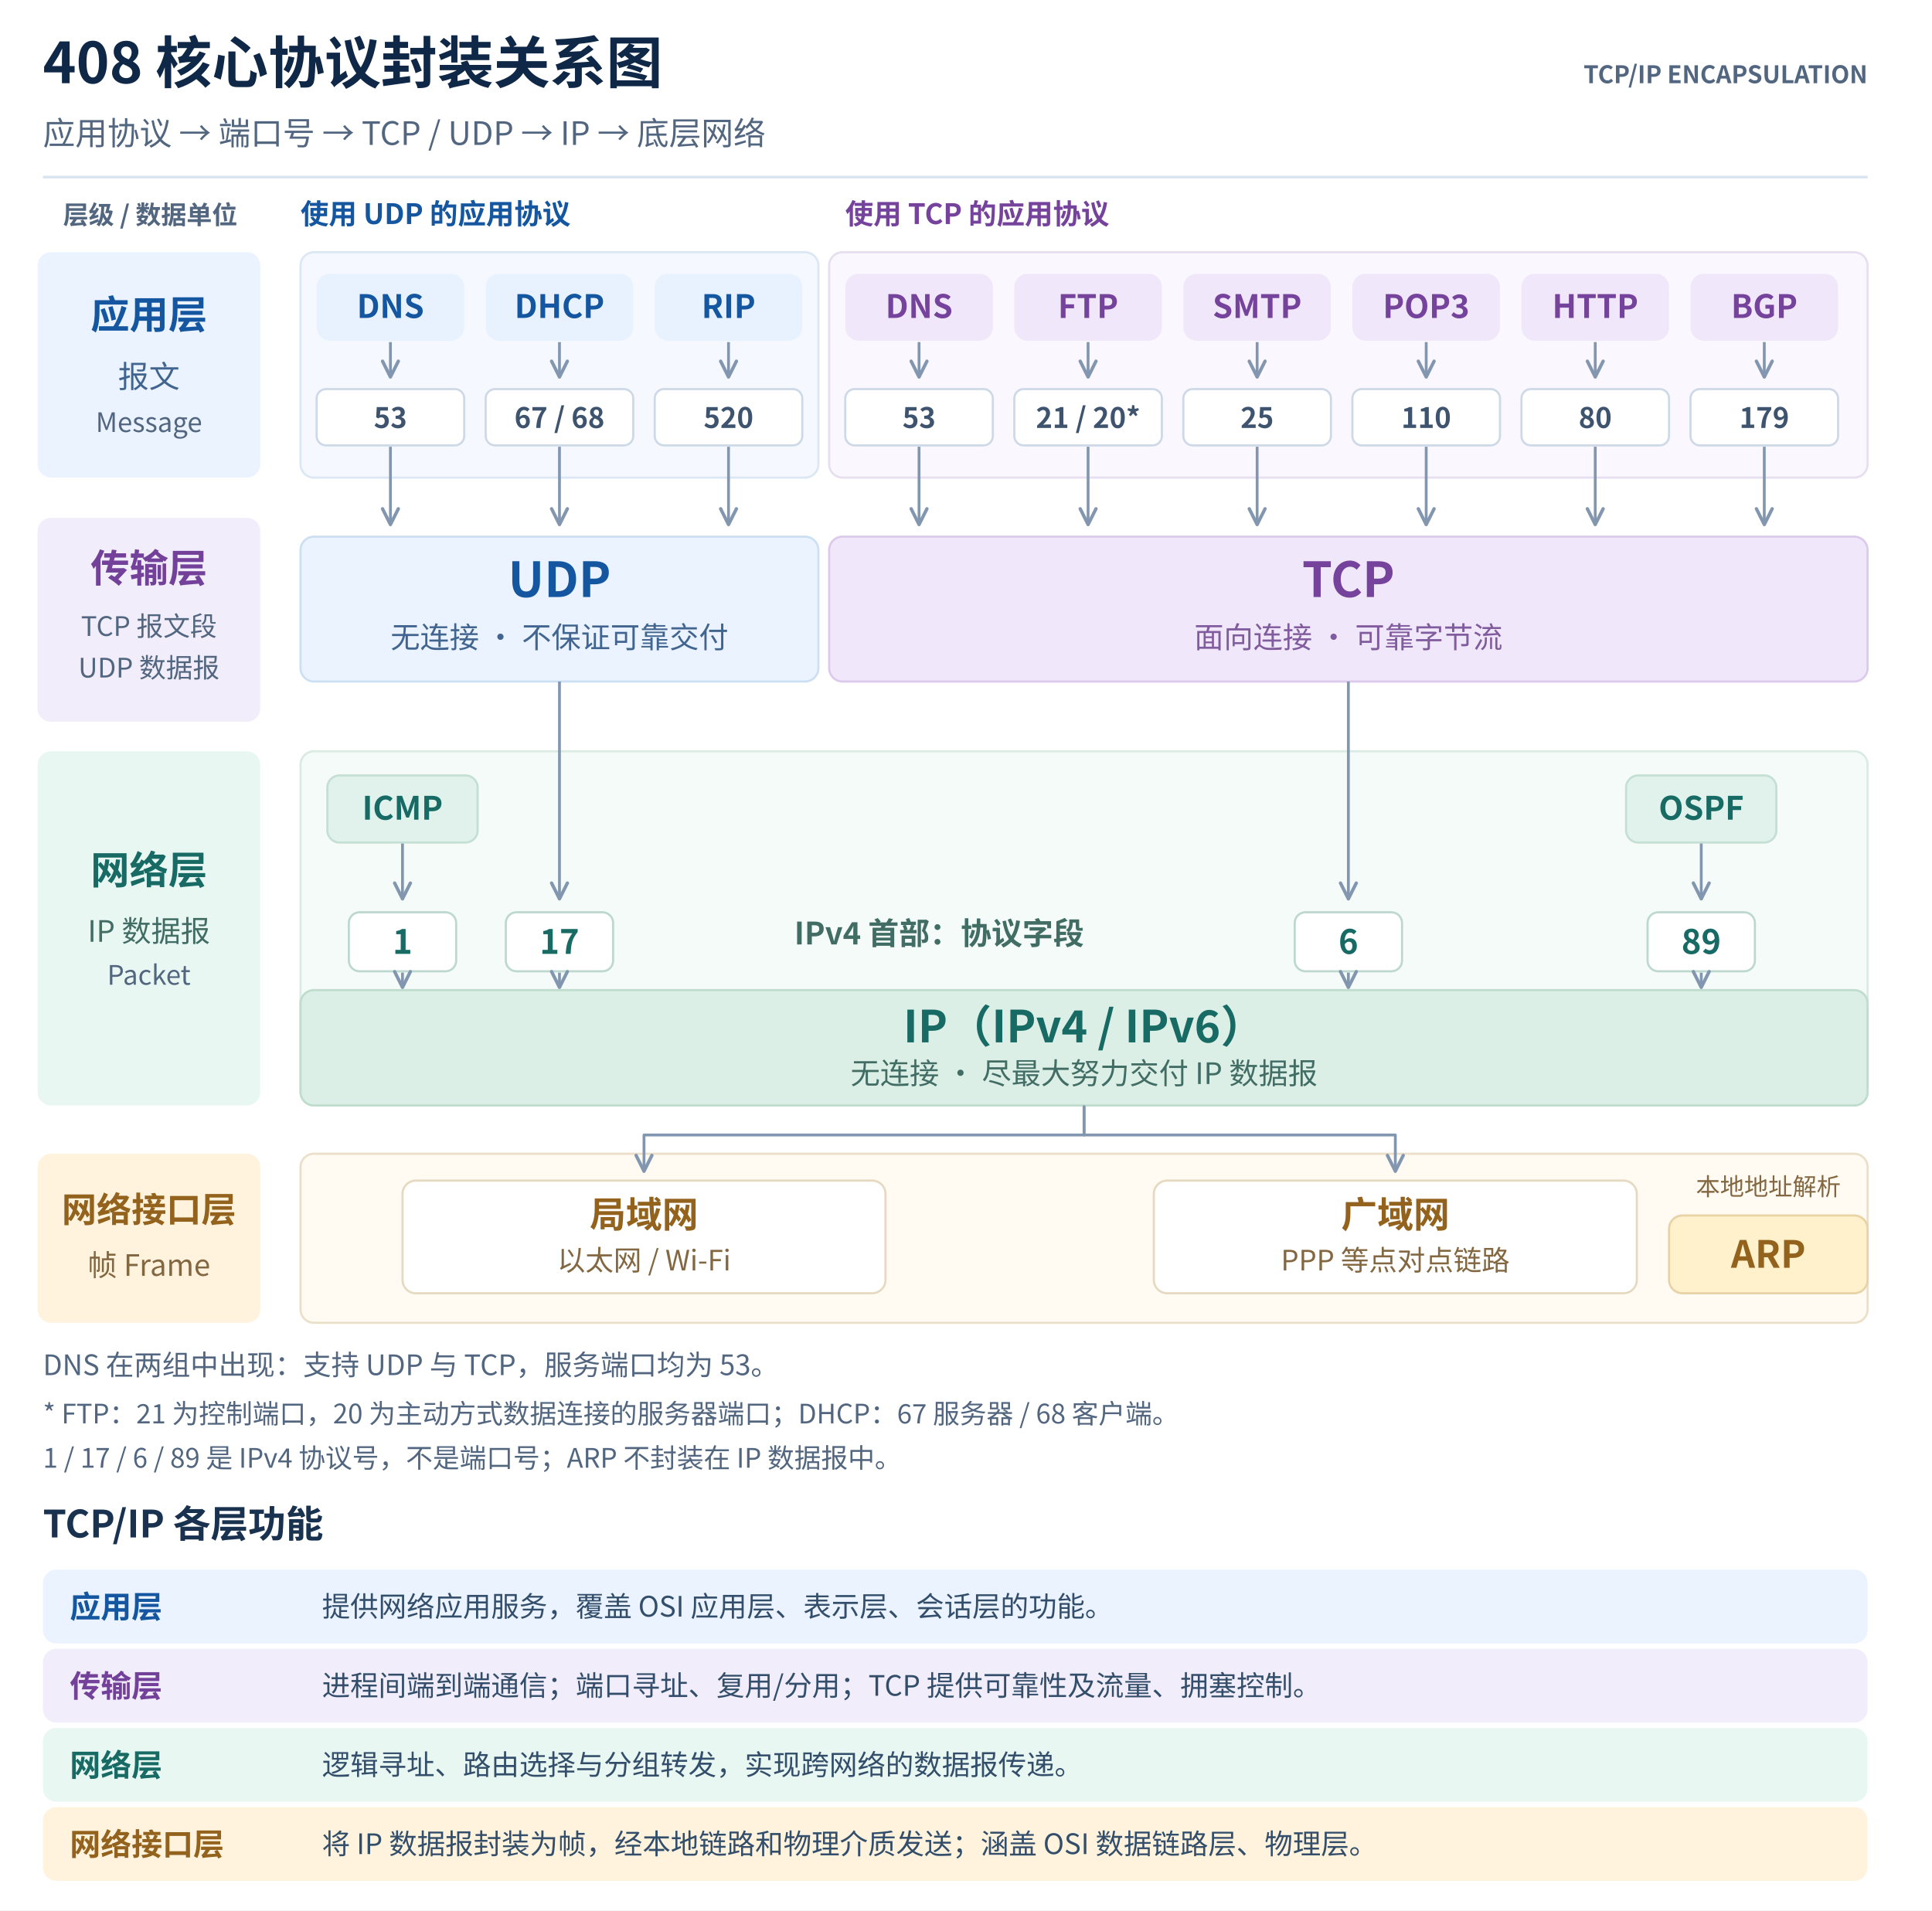
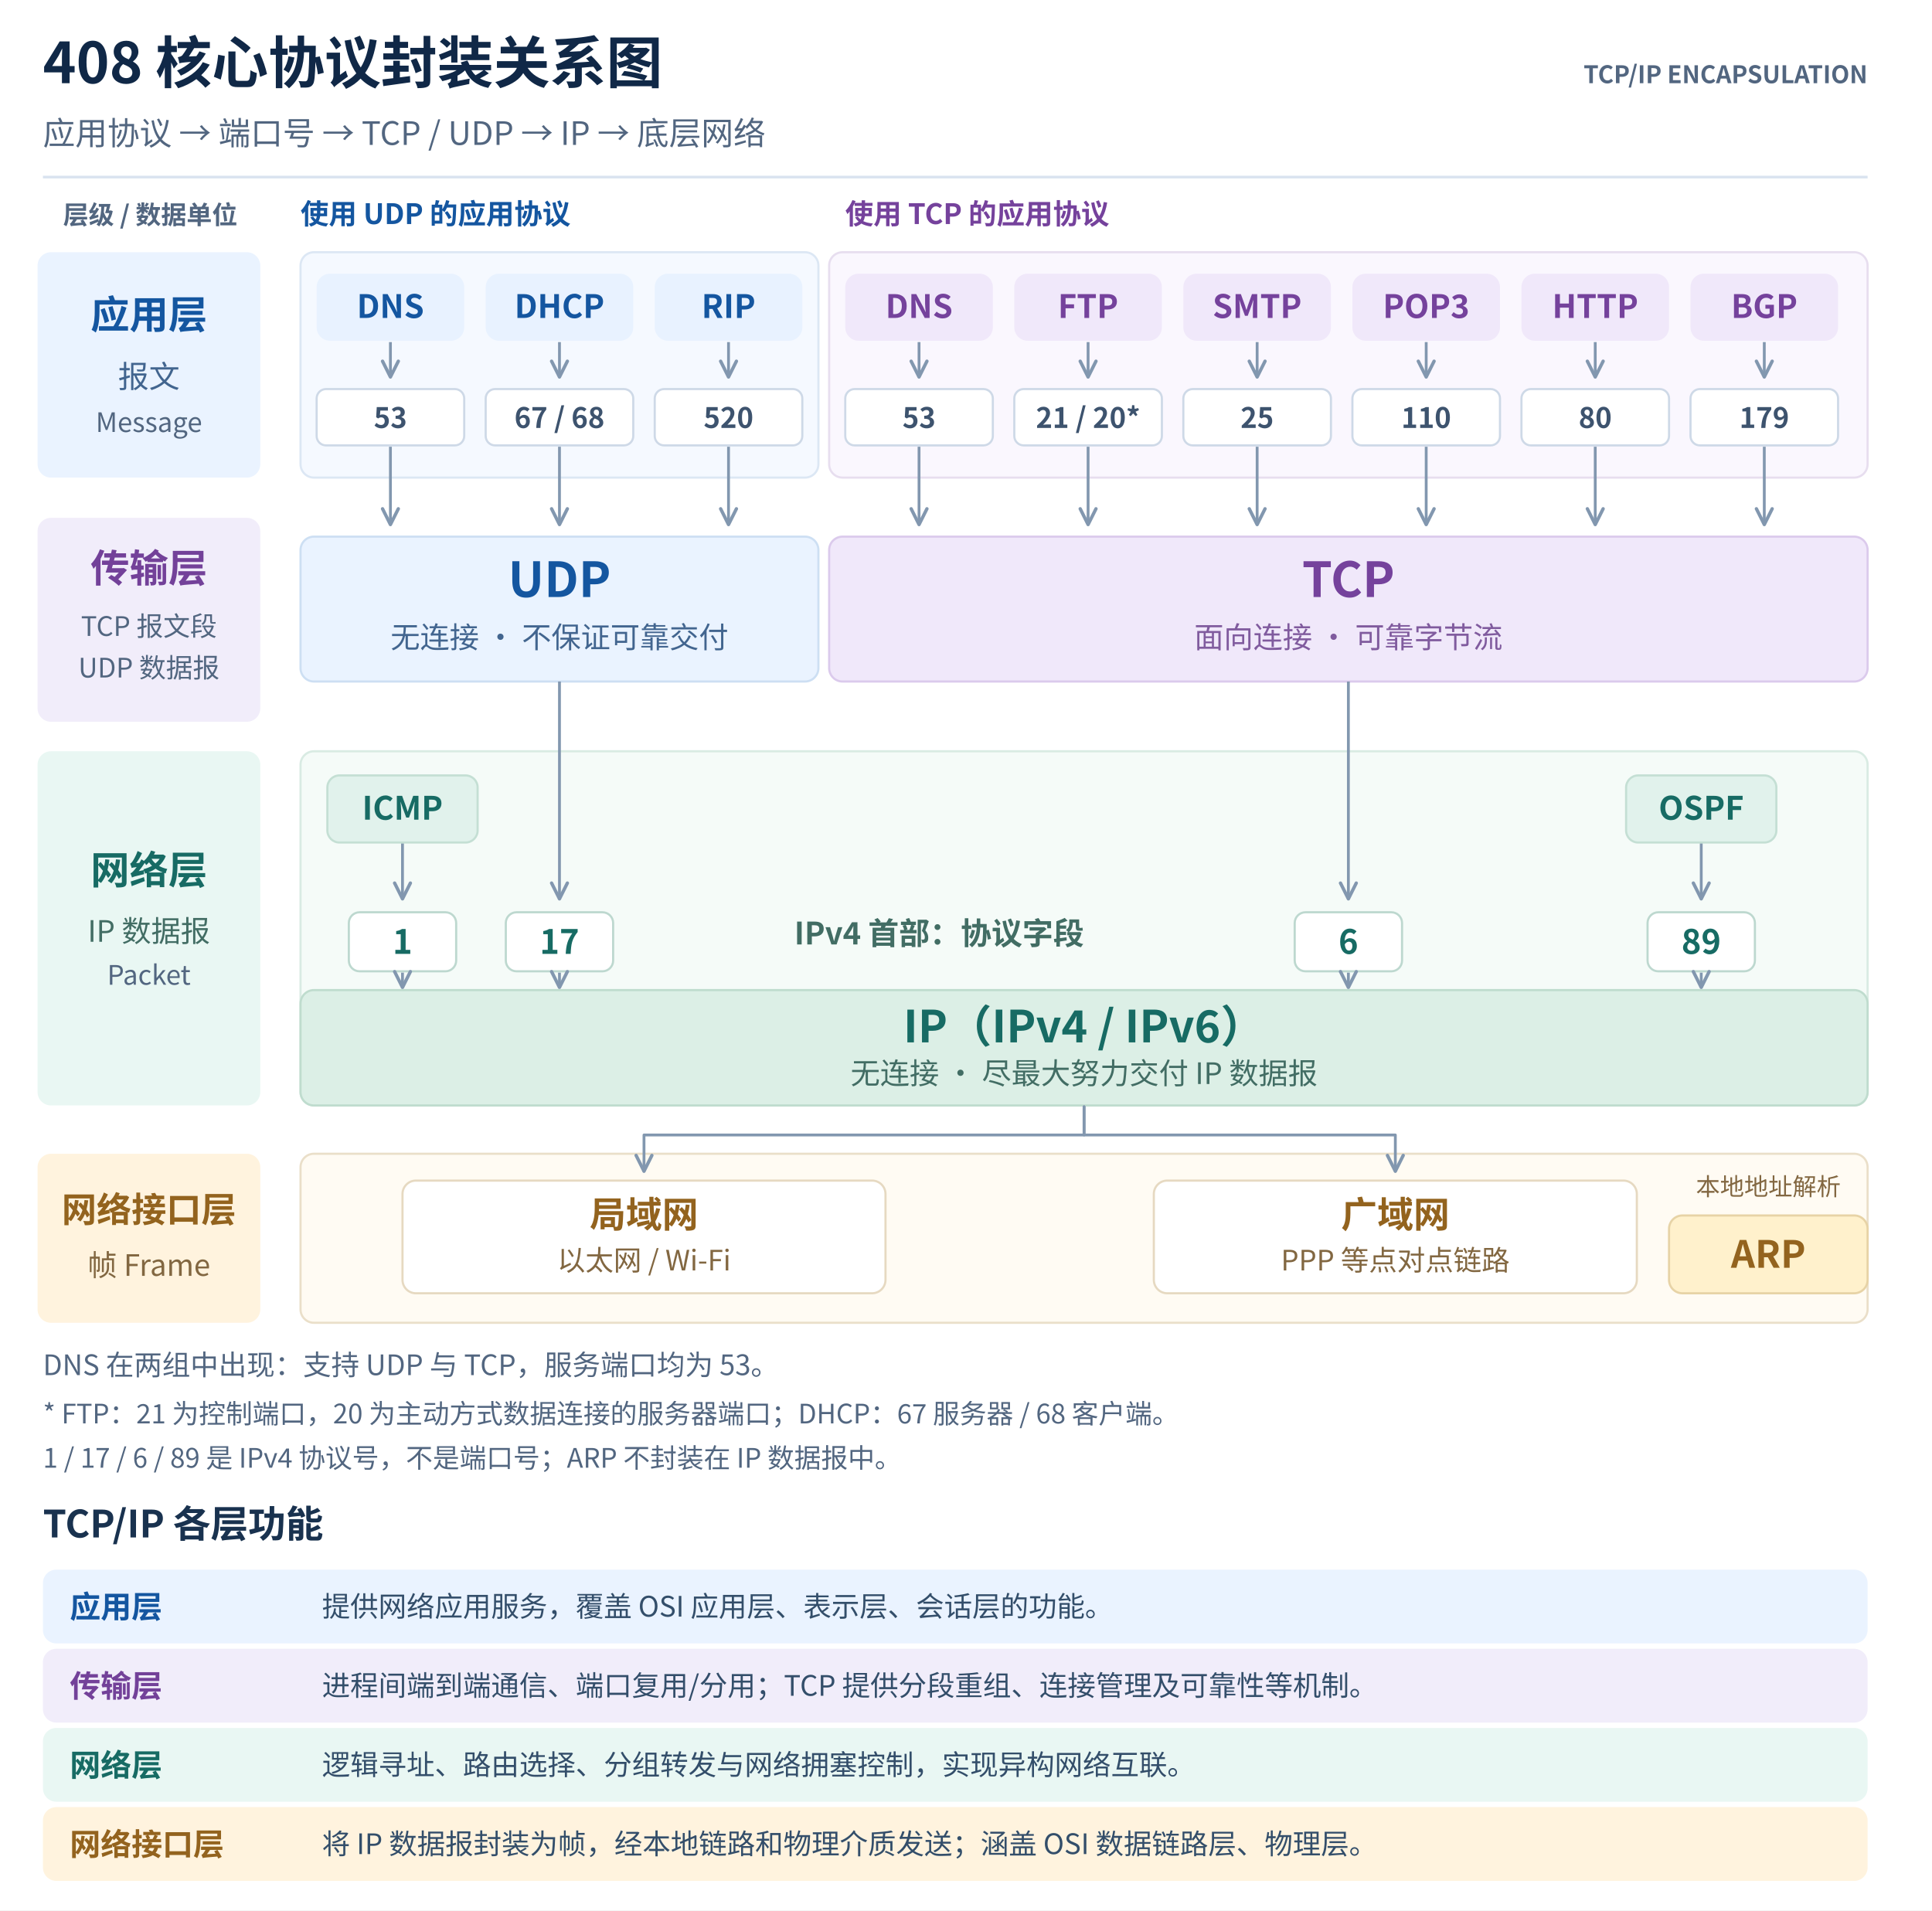
<svg xmlns="http://www.w3.org/2000/svg" width="1440" height="1424" viewBox="0 0 1440 1424" role="img" aria-labelledby="title desc">
  <rect width="1440" height="1424" fill="#fff" />
  <defs>
    <marker id="arrow" viewBox="0 0 10 10" refX="9" refY="5" markerWidth="7" markerHeight="7" orient="auto">
      <path d="M 1 1 L 9 5 L 1 9" fill="none" stroke="#8297af" stroke-width="1.7" stroke-linecap="round" stroke-linejoin="round" />
    </marker>
  </defs>
  <g font-family="PingFang SC, Microsoft YaHei, Noto Sans CJK SC, sans-serif">
    <text x="32" y="62" font-size="42" fill="#102847" font-weight="750" text-anchor="start">408 核心协议封装关系图</text>
    <text x="32" y="108" font-size="24" fill="#526680" font-weight="400" text-anchor="start">应用协议 → 端口号 → TCP / UDP → IP → 底层网络</text>
    <text x="1392" y="62" font-size="18" fill="#526680" font-weight="600" text-anchor="end">TCP/IP ENCAPSULATION</text>
    <line x1="32" y1="132" x2="1392" y2="132" stroke="#d9e3ef" stroke-width="2" />
    <text x="112" y="167" font-size="19" fill="#526680" font-weight="600" text-anchor="middle">层级 / 数据单位</text>
    <text x="224" y="167" font-size="21" fill="#1456a0" font-weight="650" text-anchor="start">使用 UDP 的应用协议</text>
    <text x="630" y="167" font-size="21" fill="#75429c" font-weight="650" text-anchor="start">使用 TCP 的应用协议</text>
    <rect x="28" y="188" width="166" height="168" rx="10" fill="#eaf3ff" stroke="none" stroke-width="1.6" />
    <text x="111" y="245" font-size="29" fill="#1456a0" font-weight="700" text-anchor="middle">应用层</text>
    <text x="111" y="289" font-size="23" fill="#42658f" font-weight="400" text-anchor="middle">报文</text>
    <text x="111" y="322" font-size="20" fill="#526680" font-weight="400" text-anchor="middle">Message</text>
    <rect x="224" y="188" width="386" height="168" rx="10" fill="#f5f9ff" stroke="#dce7f4" stroke-width="1.6" />
    <rect x="618" y="188" width="774" height="168" rx="10" fill="#faf7fe" stroke="#e7deef" stroke-width="1.6" />
    <rect x="236" y="204" width="110" height="50" rx="10" fill="#e8f2ff" stroke="none" stroke-width="1.6" />
    <text x="291" y="237" font-size="24" fill="#1456a0" font-weight="700" text-anchor="middle">DNS</text>
    <path d="M 291 255 L 291 281" fill="none" stroke="#8297af" stroke-width="2.1" marker-end="url(#arrow)" />
    <rect x="236" y="290" width="110" height="42" rx="7" fill="#fff" stroke="#ced9e7" stroke-width="1.6" />
    <text x="291" y="319" font-size="21" fill="#3d536e" font-weight="600" text-anchor="middle">53</text>
    <path d="M 291 333 L 291 391" fill="none" stroke="#8297af" stroke-width="2.1" marker-end="url(#arrow)" />
    <rect x="362" y="204" width="110" height="50" rx="10" fill="#e8f2ff" stroke="none" stroke-width="1.6" />
    <text x="417" y="237" font-size="24" fill="#1456a0" font-weight="700" text-anchor="middle">DHCP</text>
    <path d="M 417 255 L 417 281" fill="none" stroke="#8297af" stroke-width="2.1" marker-end="url(#arrow)" />
    <rect x="362" y="290" width="110" height="42" rx="7" fill="#fff" stroke="#ced9e7" stroke-width="1.6" />
    <text x="417" y="319" font-size="21" fill="#3d536e" font-weight="600" text-anchor="middle">67 / 68</text>
    <path d="M 417 333 L 417 391" fill="none" stroke="#8297af" stroke-width="2.1" marker-end="url(#arrow)" />
    <rect x="488" y="204" width="110" height="50" rx="10" fill="#e8f2ff" stroke="none" stroke-width="1.6" />
    <text x="543" y="237" font-size="24" fill="#1456a0" font-weight="700" text-anchor="middle">RIP</text>
    <path d="M 543 255 L 543 281" fill="none" stroke="#8297af" stroke-width="2.1" marker-end="url(#arrow)" />
    <rect x="488" y="290" width="110" height="42" rx="7" fill="#fff" stroke="#ced9e7" stroke-width="1.6" />
    <text x="543" y="319" font-size="21" fill="#3d536e" font-weight="600" text-anchor="middle">520</text>
    <path d="M 543 333 L 543 391" fill="none" stroke="#8297af" stroke-width="2.1" marker-end="url(#arrow)" />
    <rect x="630" y="204" width="110" height="50" rx="10" fill="#f0e8fa" stroke="none" stroke-width="1.6" />
    <text x="685" y="237" font-size="24" fill="#75429c" font-weight="700" text-anchor="middle">DNS</text>
    <path d="M 685 255 L 685 281" fill="none" stroke="#8297af" stroke-width="2.1" marker-end="url(#arrow)" />
    <rect x="630" y="290" width="110" height="42" rx="7" fill="#fff" stroke="#ced9e7" stroke-width="1.6" />
    <text x="685" y="319" font-size="21" fill="#3d536e" font-weight="600" text-anchor="middle">53</text>
    <path d="M 685 333 L 685 391" fill="none" stroke="#8297af" stroke-width="2.1" marker-end="url(#arrow)" />
    <rect x="756" y="204" width="110" height="50" rx="10" fill="#f0e8fa" stroke="none" stroke-width="1.6" />
    <text x="811" y="237" font-size="24" fill="#75429c" font-weight="700" text-anchor="middle">FTP</text>
    <path d="M 811 255 L 811 281" fill="none" stroke="#8297af" stroke-width="2.1" marker-end="url(#arrow)" />
    <rect x="756" y="290" width="110" height="42" rx="7" fill="#fff" stroke="#ced9e7" stroke-width="1.6" />
    <text x="811" y="319" font-size="21" fill="#3d536e" font-weight="600" text-anchor="middle">21 / 20*</text>
    <path d="M 811 333 L 811 391" fill="none" stroke="#8297af" stroke-width="2.1" marker-end="url(#arrow)" />
    <rect x="882" y="204" width="110" height="50" rx="10" fill="#f0e8fa" stroke="none" stroke-width="1.6" />
    <text x="937" y="237" font-size="24" fill="#75429c" font-weight="700" text-anchor="middle">SMTP</text>
    <path d="M 937 255 L 937 281" fill="none" stroke="#8297af" stroke-width="2.1" marker-end="url(#arrow)" />
    <rect x="882" y="290" width="110" height="42" rx="7" fill="#fff" stroke="#ced9e7" stroke-width="1.6" />
    <text x="937" y="319" font-size="21" fill="#3d536e" font-weight="600" text-anchor="middle">25</text>
    <path d="M 937 333 L 937 391" fill="none" stroke="#8297af" stroke-width="2.1" marker-end="url(#arrow)" />
    <rect x="1008" y="204" width="110" height="50" rx="10" fill="#f0e8fa" stroke="none" stroke-width="1.6" />
    <text x="1063" y="237" font-size="24" fill="#75429c" font-weight="700" text-anchor="middle">POP3</text>
    <path d="M 1063 255 L 1063 281" fill="none" stroke="#8297af" stroke-width="2.1" marker-end="url(#arrow)" />
    <rect x="1008" y="290" width="110" height="42" rx="7" fill="#fff" stroke="#ced9e7" stroke-width="1.6" />
    <text x="1063" y="319" font-size="21" fill="#3d536e" font-weight="600" text-anchor="middle">110</text>
    <path d="M 1063 333 L 1063 391" fill="none" stroke="#8297af" stroke-width="2.1" marker-end="url(#arrow)" />
    <rect x="1134" y="204" width="110" height="50" rx="10" fill="#f0e8fa" stroke="none" stroke-width="1.6" />
    <text x="1189" y="237" font-size="24" fill="#75429c" font-weight="700" text-anchor="middle">HTTP</text>
    <path d="M 1189 255 L 1189 281" fill="none" stroke="#8297af" stroke-width="2.1" marker-end="url(#arrow)" />
    <rect x="1134" y="290" width="110" height="42" rx="7" fill="#fff" stroke="#ced9e7" stroke-width="1.6" />
    <text x="1189" y="319" font-size="21" fill="#3d536e" font-weight="600" text-anchor="middle">80</text>
    <path d="M 1189 333 L 1189 391" fill="none" stroke="#8297af" stroke-width="2.1" marker-end="url(#arrow)" />
    <rect x="1260" y="204" width="110" height="50" rx="10" fill="#f0e8fa" stroke="none" stroke-width="1.6" />
    <text x="1315" y="237" font-size="24" fill="#75429c" font-weight="700" text-anchor="middle">BGP</text>
    <path d="M 1315 255 L 1315 281" fill="none" stroke="#8297af" stroke-width="2.1" marker-end="url(#arrow)" />
    <rect x="1260" y="290" width="110" height="42" rx="7" fill="#fff" stroke="#ced9e7" stroke-width="1.6" />
    <text x="1315" y="319" font-size="21" fill="#3d536e" font-weight="600" text-anchor="middle">179</text>
    <path d="M 1315 333 L 1315 391" fill="none" stroke="#8297af" stroke-width="2.1" marker-end="url(#arrow)" />
    <rect x="28" y="386" width="166" height="152" rx="10" fill="#f1edfa" stroke="none" stroke-width="1.6" />
    <text x="111" y="434" font-size="29" fill="#734199" font-weight="700" text-anchor="middle">传输层</text>
    <text x="111" y="474" font-size="20" fill="#526680" font-weight="400" text-anchor="middle">TCP 报文段</text>
    <text x="111" y="505" font-size="20" fill="#526680" font-weight="400" text-anchor="middle">UDP 数据报</text>
    <rect x="224" y="400" width="386" height="108" rx="10" fill="#eaf3ff" stroke="#cddff3" stroke-width="1.6" />
    <rect x="618" y="400" width="774" height="108" rx="10" fill="#f0e8fa" stroke="#dbcaec" stroke-width="1.6" />
    <text x="417" y="445" font-size="36" fill="#1456a0" font-weight="750" text-anchor="middle">UDP</text>
    <text x="417" y="483" font-size="22" fill="#42658f" font-weight="400" text-anchor="middle">无连接 · 不保证可靠交付</text>
    <text x="1005" y="445" font-size="36" fill="#75429c" font-weight="750" text-anchor="middle">TCP</text>
    <text x="1005" y="483" font-size="22" fill="#805b9e" font-weight="400" text-anchor="middle">面向连接 · 可靠字节流</text>
    <rect x="28" y="560" width="166" height="264" rx="10" fill="#e9f7f3" stroke="none" stroke-width="1.6" />
    <text x="111" y="659" font-size="29" fill="#176b64" font-weight="700" text-anchor="middle">网络层</text>
    <text x="111" y="702" font-size="22" fill="#426d64" font-weight="400" text-anchor="middle">IP 数据报</text>
    <text x="111" y="734" font-size="20" fill="#526680" font-weight="400" text-anchor="middle">Packet</text>
    <rect x="224" y="560" width="1168" height="264" rx="10" fill="#f5fbf8" stroke="#d9ebe3" stroke-width="1.6" />
    <path d="M 300 628 L 300 670" fill="none" stroke="#8297af" stroke-width="2.1" marker-end="url(#arrow)" />
    <rect x="260" y="680" width="80" height="44" rx="8" fill="#fff" stroke="#bdd8cf" stroke-width="1.6" />
    <text x="300" y="711" font-size="25" fill="#176b64" font-weight="700" text-anchor="middle">1</text>
    <path d="M 300 725 L 300 736" fill="none" stroke="#8297af" stroke-width="2.1" marker-end="url(#arrow)" />
    <path d="M 417 508 L 417 670" fill="none" stroke="#8297af" stroke-width="2.1" marker-end="url(#arrow)" />
    <rect x="377" y="680" width="80" height="44" rx="8" fill="#fff" stroke="#bdd8cf" stroke-width="1.6" />
    <text x="417" y="711" font-size="25" fill="#176b64" font-weight="700" text-anchor="middle">17</text>
    <path d="M 417 725 L 417 736" fill="none" stroke="#8297af" stroke-width="2.1" marker-end="url(#arrow)" />
    <path d="M 1005 508 L 1005 670" fill="none" stroke="#8297af" stroke-width="2.1" marker-end="url(#arrow)" />
    <rect x="965" y="680" width="80" height="44" rx="8" fill="#fff" stroke="#bdd8cf" stroke-width="1.6" />
    <text x="1005" y="711" font-size="25" fill="#176b64" font-weight="700" text-anchor="middle">6</text>
    <path d="M 1005 725 L 1005 736" fill="none" stroke="#8297af" stroke-width="2.1" marker-end="url(#arrow)" />
    <path d="M 1268 628 L 1268 670" fill="none" stroke="#8297af" stroke-width="2.1" marker-end="url(#arrow)" />
    <rect x="1228" y="680" width="80" height="44" rx="8" fill="#fff" stroke="#bdd8cf" stroke-width="1.6" />
    <text x="1268" y="711" font-size="25" fill="#176b64" font-weight="700" text-anchor="middle">89</text>
    <path d="M 1268 725 L 1268 736" fill="none" stroke="#8297af" stroke-width="2.1" marker-end="url(#arrow)" />
    <rect x="244" y="578" width="112" height="50" rx="9" fill="#e1f2ec" stroke="#c4dfd4" stroke-width="1.6" />
    <text x="300" y="611" font-size="24" fill="#176b64" font-weight="700" text-anchor="middle">ICMP</text>
    <rect x="1212" y="578" width="112" height="50" rx="9" fill="#e1f2ec" stroke="#c4dfd4" stroke-width="1.6" />
    <text x="1268" y="611" font-size="24" fill="#176b64" font-weight="700" text-anchor="middle">OSPF</text>
    <text x="700" y="704" font-size="23" fill="#426d64" font-weight="600" text-anchor="middle">IPv4 首部：协议字段</text>
    <rect x="224" y="738" width="1168" height="86" rx="10" fill="#dcefe6" stroke="#bfdcce" stroke-width="1.6" />
    <text x="808" y="777" font-size="33" fill="#176b64" font-weight="750" text-anchor="middle">IP（IPv4 / IPv6）</text>
    <text x="808" y="808" font-size="22" fill="#426d64" font-weight="400" text-anchor="middle">无连接 · 尽最大努力交付 IP 数据报</text>
    <rect x="28" y="860" width="166" height="126" rx="10" fill="#fff3de" stroke="none" stroke-width="1.6" />
    <text x="111" y="911" font-size="26" fill="#93631e" font-weight="700" text-anchor="middle">网络接口层</text>
    <text x="111" y="951" font-size="22" fill="#826741" font-weight="400" text-anchor="middle">帧 Frame</text>
    <rect x="224" y="860" width="1168" height="126" rx="10" fill="#fffbf3" stroke="#eadfc9" stroke-width="1.6" />
    <path d="M 808 825 V 846 H 480 V 873" fill="none" stroke="#8297af" stroke-width="2.1" stroke-linecap="round" stroke-linejoin="round" marker-end="url(#arrow)" />
    <path d="M 808 825 V 846 H 1040 V 873" fill="none" stroke="#8297af" stroke-width="2.1" stroke-linecap="round" stroke-linejoin="round" marker-end="url(#arrow)" />
    <rect x="300" y="880" width="360" height="84" rx="10" fill="#fff" stroke="#e6d9c1" stroke-width="1.6" />
    <rect x="860" y="880" width="360" height="84" rx="10" fill="#fff" stroke="#e6d9c1" stroke-width="1.6" />
    <text x="480" y="915" font-size="27" fill="#93631e" font-weight="700" text-anchor="middle">局域网</text>
    <text x="480" y="947" font-size="21" fill="#826741" font-weight="400" text-anchor="middle">以太网 / Wi-Fi</text>
    <text x="1040" y="915" font-size="27" fill="#93631e" font-weight="700" text-anchor="middle">广域网</text>
    <text x="1040" y="947" font-size="21" fill="#826741" font-weight="400" text-anchor="middle">PPP 等点对点链路</text>
    <text x="1318" y="891" font-size="18" fill="#826741" font-weight="400" text-anchor="middle">本地地址解析</text>
    <rect x="1244" y="906" width="148" height="58" rx="10" fill="#fff1cc" stroke="#e7d3a6" stroke-width="1.6" />
    <text x="1318" y="945" font-size="28" fill="#93631e" font-weight="700" text-anchor="middle">ARP</text>
    <text x="32" y="1025" font-size="21" fill="#526680" font-weight="400" text-anchor="start">DNS 在两组中出现：支持 UDP 与 TCP，服务端口均为 53。</text>
    <text x="32" y="1061" font-size="20" fill="#526680" font-weight="400" text-anchor="start">* FTP：21 为控制端口，20 为主动方式数据连接的服务器端口；DHCP：67 服务器 / 68 客户端。</text>
    <text x="32" y="1094" font-size="20" fill="#526680" font-weight="400" text-anchor="start">1 / 17 / 6 / 89 是 IPv4 协议号，不是端口号；ARP 不封装在 IP 数据报中。</text>
    <text x="32" y="1146" font-size="28" fill="#19324f" font-weight="700" text-anchor="start">TCP/IP 各层功能</text>
    <rect x="32" y="1170" width="1360" height="55" rx="10" fill="#eaf3ff" stroke="none" stroke-width="1.6" />
    <text x="52" y="1206" font-size="23" fill="#1456a0" font-weight="700" text-anchor="start">应用层</text>
    <text x="240" y="1205" font-size="21" fill="#334e6a" font-weight="400" text-anchor="start">提供网络应用服务，覆盖 OSI 应用层、表示层、会话层的功能。</text>
    <rect x="32" y="1229" width="1360" height="55" rx="10" fill="#f1edfa" stroke="none" stroke-width="1.6" />
    <text x="52" y="1265" font-size="23" fill="#734199" font-weight="700" text-anchor="start">传输层</text>
-     <text x="240" y="1264" font-size="21" fill="#334e6a" font-weight="400" text-anchor="start">进程间端到端通信；端口寻址、复用/分用；TCP 提供可靠性及流量、拥塞控制。</text>
+     <text x="240" y="1264" font-size="21" fill="#334e6a" font-weight="400" text-anchor="start">进程间端到端通信、端口复用/分用；TCP 提供分段重组、连接管理及可靠性等机制。</text>
    <rect x="32" y="1288" width="1360" height="55" rx="10" fill="#e9f7f3" stroke="none" stroke-width="1.6" />
    <text x="52" y="1324" font-size="23" fill="#176b64" font-weight="700" text-anchor="start">网络层</text>
-     <text x="240" y="1323" font-size="21" fill="#334e6a" font-weight="400" text-anchor="start">逻辑寻址、路由选择与分组转发，实现跨网络的数据报传递。</text>
+     <text x="240" y="1323" font-size="21" fill="#334e6a" font-weight="400" text-anchor="start">逻辑寻址、路由选择、分组转发与网络拥塞控制，实现异构网络互联。</text>
    <rect x="32" y="1347" width="1360" height="55" rx="10" fill="#fff3de" stroke="none" stroke-width="1.6" />
    <text x="52" y="1383" font-size="23" fill="#93631e" font-weight="700" text-anchor="start">网络接口层</text>
    <text x="240" y="1382" font-size="21" fill="#334e6a" font-weight="400" text-anchor="start">将 IP 数据报封装为帧，经本地链路和物理介质发送；涵盖 OSI 数据链路层、物理层。</text>
  </g>
</svg>
